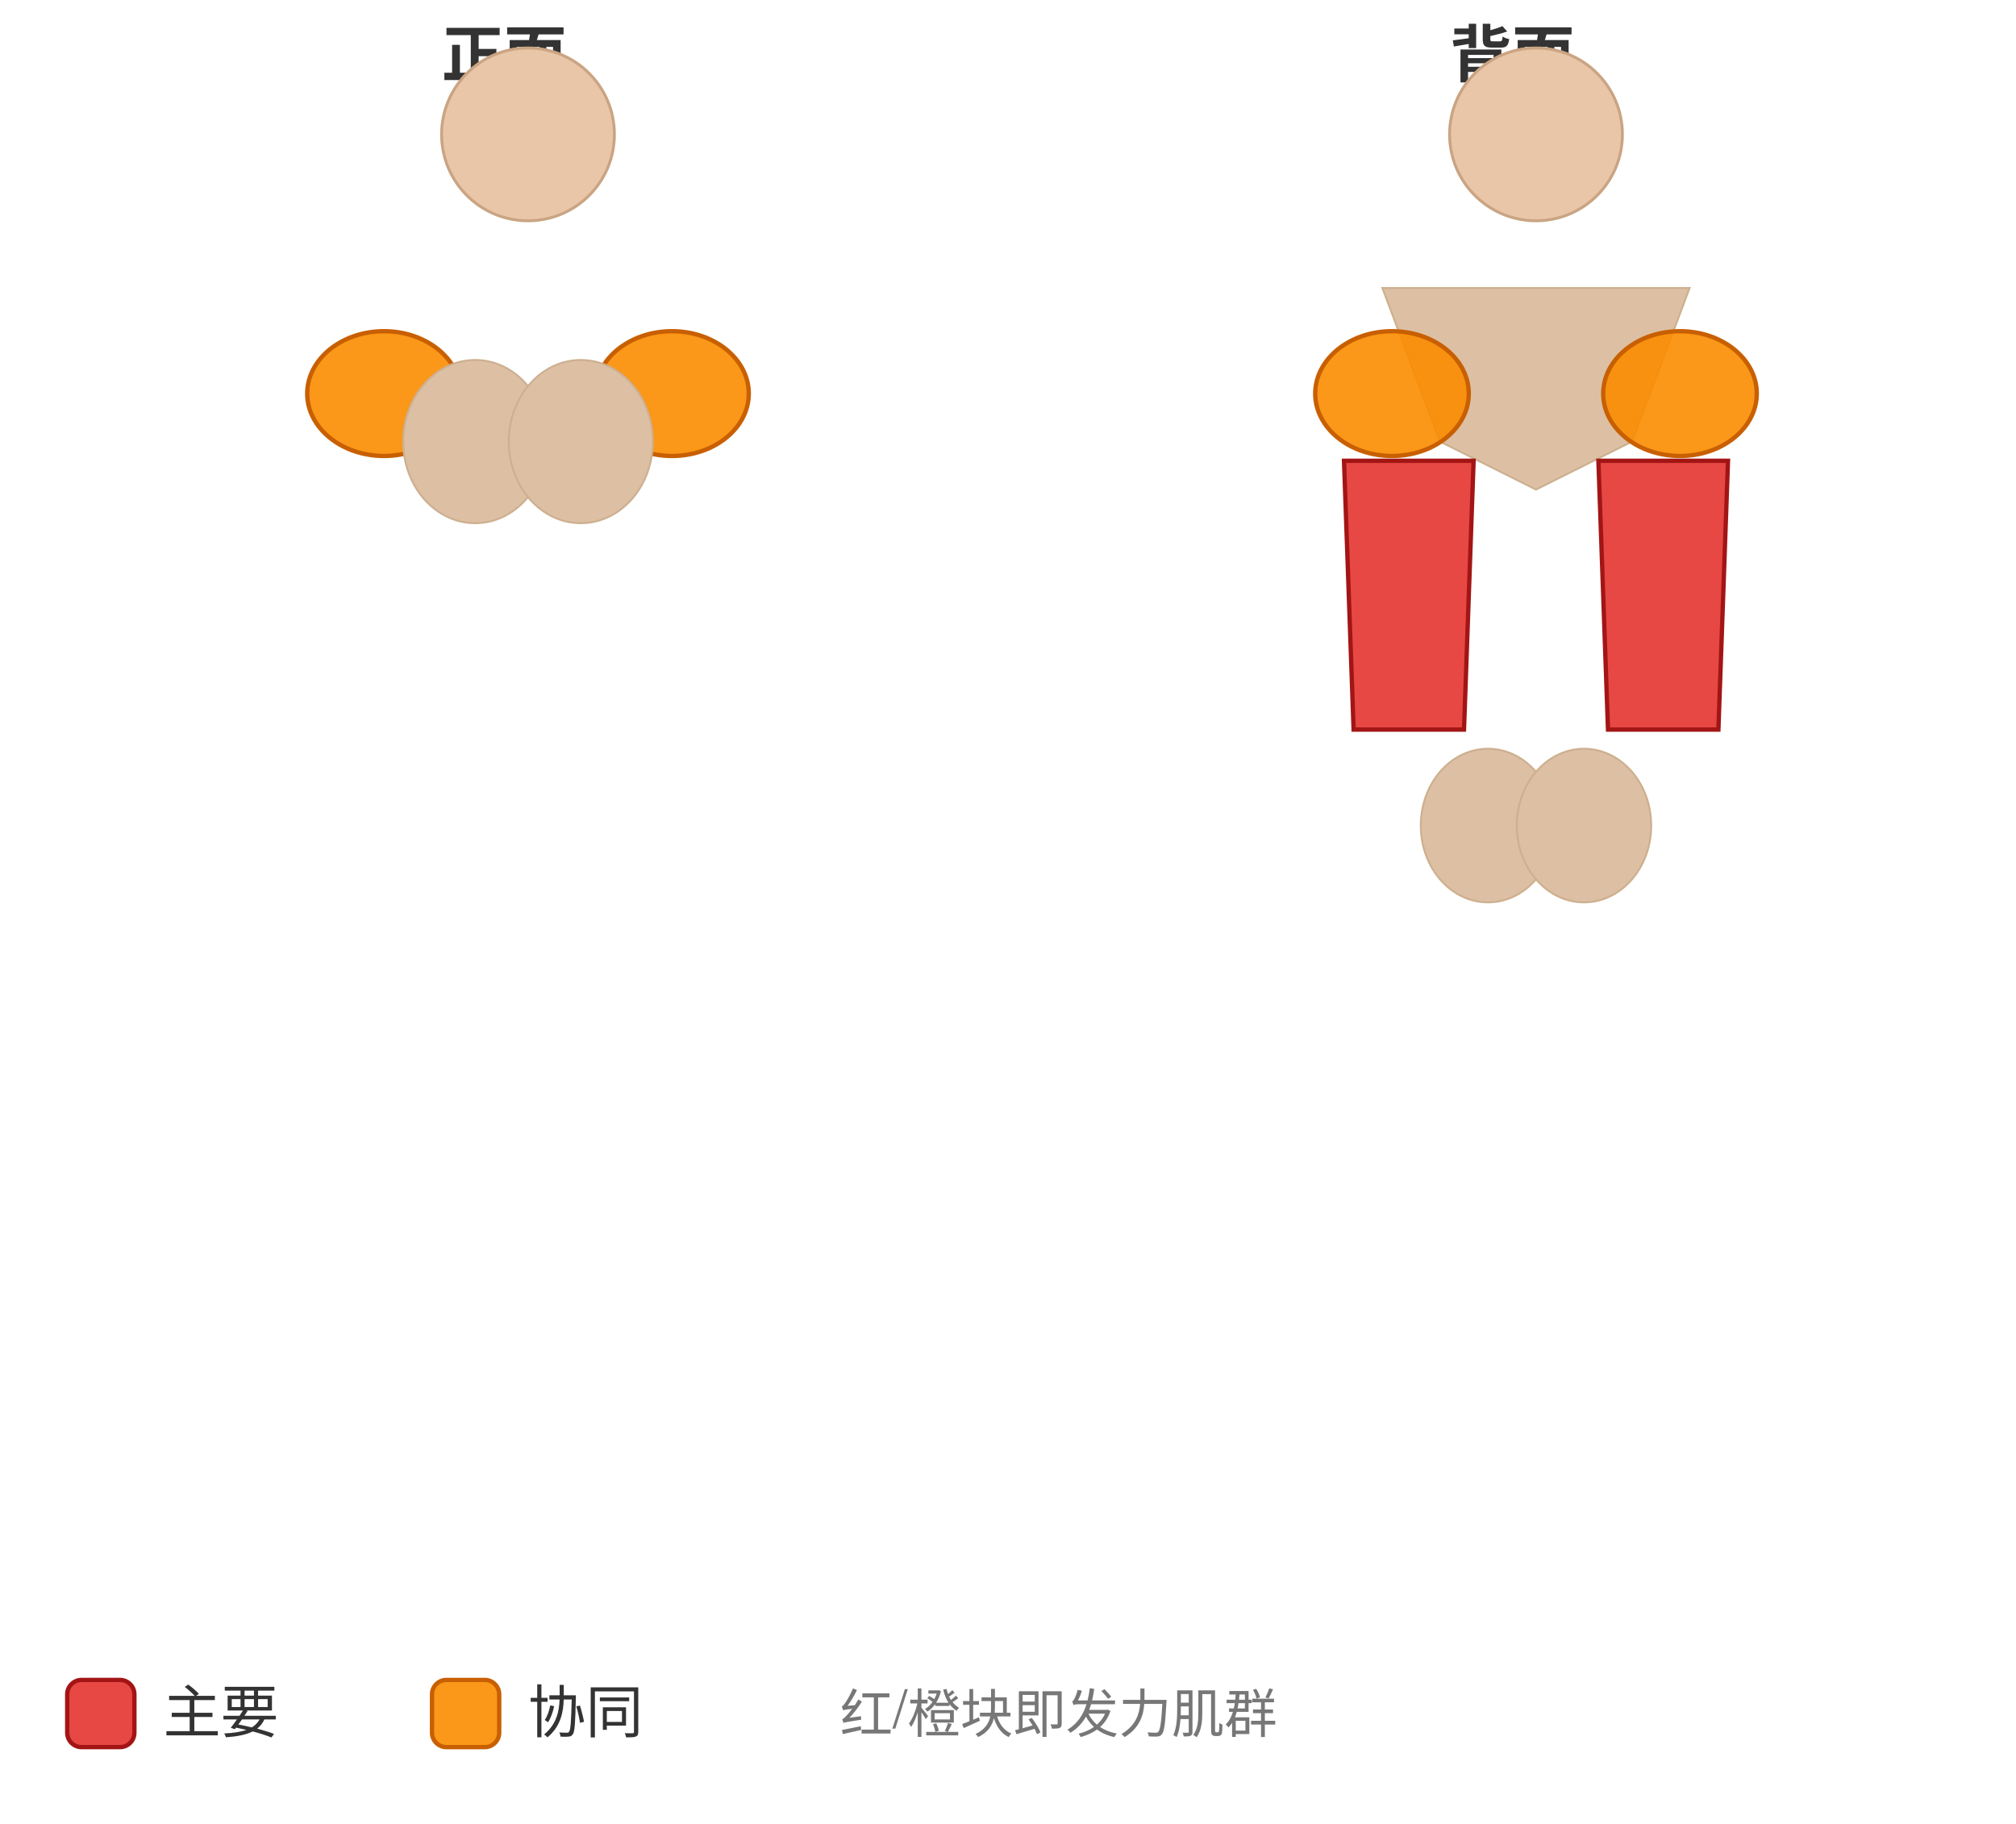
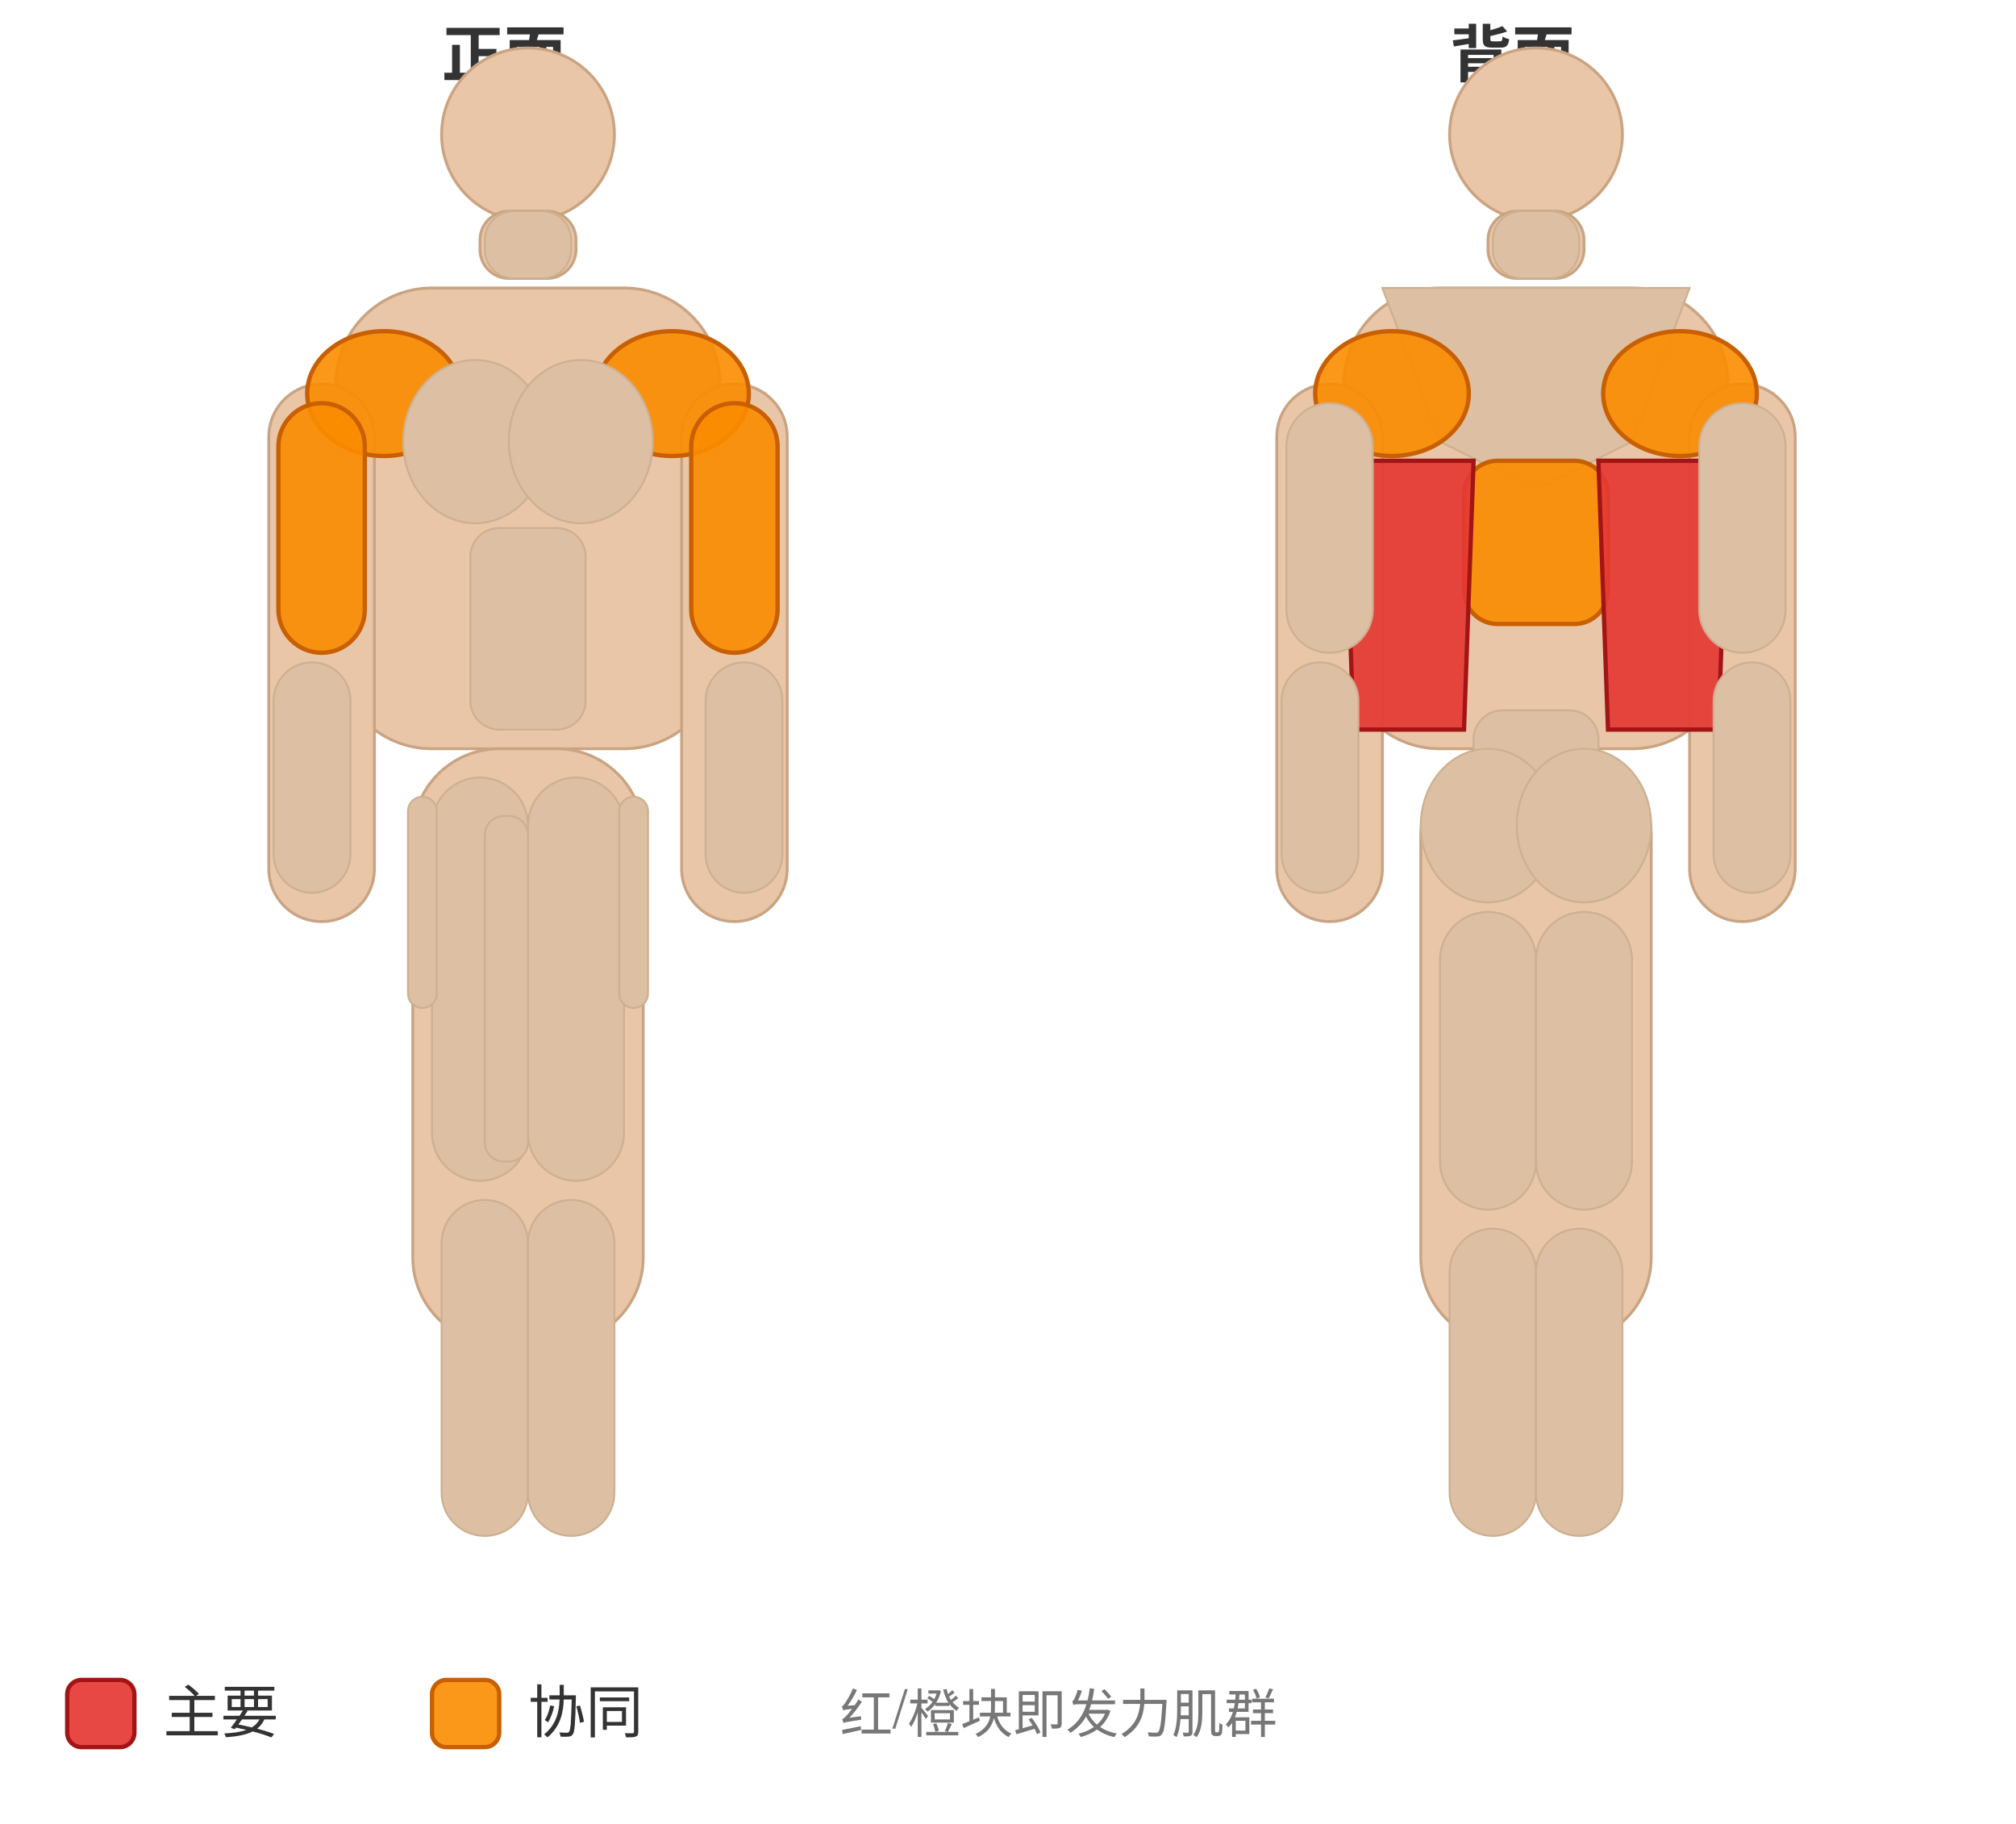
- <svg xmlns="http://www.w3.org/2000/svg" viewBox="0 0 420 380" font-family="-apple-system,Segoe UI,Helvetica,Arial,sans-serif">
+ <svg xmlns="http://www.w3.org/2000/svg" viewBox="0 0 420 380" width="420" height="380" font-family="-apple-system,Segoe UI,Helvetica,Arial,sans-serif">
  <rect width="420" height="380" fill="#ffffff" />
  <text x="105" y="16" font-size="13" font-weight="700" text-anchor="middle" fill="#333">正面</text>
  <text x="315" y="16" font-size="13" font-weight="700" text-anchor="middle" fill="#333">背面</text>
  <g transform="translate(10,0)">
    <circle fill="#e9c6a8" stroke="#caa482" stroke-width="0.6" cx="100" cy="28" r="18" />
-     <rect fill="#e9c6a8" stroke="#caa482" stroke-width="0.6" x="90" y="44" w="20" h="14" rx="6" />
-     <rect fill="#e9c6a8" stroke="#caa482" stroke-width="0.6" x="60" y="60" w="80" h="96" rx="20" />
-     <rect fill="#e9c6a8" stroke="#caa482" stroke-width="0.6" x="46" y="80" w="22" h="112" rx="11" />
-     <rect fill="#e9c6a8" stroke="#caa482" stroke-width="0.6" x="132" y="80" w="22" h="112" rx="11" />
-     <rect fill="#e9c6a8" stroke="#caa482" stroke-width="0.6" x="76" y="156" w="48" h="124" rx="18" />
-     <rect fill="#ddc0a4" stroke="#cdb090" stroke-width="0.4" x="91" y="44" w="18" h="14" rx="6" />
+     <rect fill="#e9c6a8" stroke="#caa482" stroke-width="0.6" x="90" y="44" width="20" height="14" rx="6" />
+     <rect fill="#e9c6a8" stroke="#caa482" stroke-width="0.6" x="60" y="60" width="80" height="96" rx="20" />
+     <rect fill="#e9c6a8" stroke="#caa482" stroke-width="0.6" x="46" y="80" width="22" height="112" rx="11" />
+     <rect fill="#e9c6a8" stroke="#caa482" stroke-width="0.6" x="132" y="80" width="22" height="112" rx="11" />
+     <rect fill="#e9c6a8" stroke="#caa482" stroke-width="0.6" x="76" y="156" width="48" height="124" rx="18" />
+     <rect fill="#ddc0a4" stroke="#cdb090" stroke-width="0.4" x="91" y="44" width="18" height="14" rx="6" />
    <ellipse fill="#fb8c00" fill-opacity="0.9" stroke="#c85f00" stroke-width="0.9" cx="70" cy="82" rx="16" ry="13" />
    <ellipse fill="#fb8c00" fill-opacity="0.9" stroke="#c85f00" stroke-width="0.9" cx="130" cy="82" rx="16" ry="13" />
    <ellipse fill="#ddc0a4" stroke="#cdb090" stroke-width="0.4" cx="89" cy="92" rx="15" ry="17" />
    <ellipse fill="#ddc0a4" stroke="#cdb090" stroke-width="0.4" cx="111" cy="92" rx="15" ry="17" />
-     <rect fill="#fb8c00" fill-opacity="0.9" stroke="#c85f00" stroke-width="0.9" x="48" y="84" w="18" h="52" rx="9" />
-     <rect fill="#fb8c00" fill-opacity="0.9" stroke="#c85f00" stroke-width="0.9" x="134" y="84" w="18" h="52" rx="9" />
-     <rect fill="#ddc0a4" stroke="#cdb090" stroke-width="0.4" x="47" y="138" w="16" h="48" rx="8" />
-     <rect fill="#ddc0a4" stroke="#cdb090" stroke-width="0.4" x="137" y="138" w="16" h="48" rx="8" />
-     <rect fill="#ddc0a4" stroke="#cdb090" stroke-width="0.4" x="88" y="110" w="24" h="42" rx="6" />
-     <rect fill="#ddc0a4" stroke="#cdb090" stroke-width="0.4" x="80" y="162" w="20" h="84" rx="10" />
-     <rect fill="#ddc0a4" stroke="#cdb090" stroke-width="0.4" x="100" y="162" w="20" h="84" rx="10" />
-     <rect fill="#ddc0a4" stroke="#cdb090" stroke-width="0.4" x="91" y="170" w="9" h="72" rx="4" />
-     <rect fill="#ddc0a4" stroke="#cdb090" stroke-width="0.4" x="75" y="166" w="6" h="44" rx="3" />
-     <rect fill="#ddc0a4" stroke="#cdb090" stroke-width="0.4" x="119" y="166" w="6" h="44" rx="3" />
-     <rect fill="#ddc0a4" stroke="#cdb090" stroke-width="0.4" x="82" y="250" w="18" h="70" rx="9" />
-     <rect fill="#ddc0a4" stroke="#cdb090" stroke-width="0.4" x="100" y="250" w="18" h="70" rx="9" />
+     <rect fill="#fb8c00" fill-opacity="0.9" stroke="#c85f00" stroke-width="0.9" x="48" y="84" width="18" height="52" rx="9" />
+     <rect fill="#fb8c00" fill-opacity="0.9" stroke="#c85f00" stroke-width="0.9" x="134" y="84" width="18" height="52" rx="9" />
+     <rect fill="#ddc0a4" stroke="#cdb090" stroke-width="0.4" x="47" y="138" width="16" height="48" rx="8" />
+     <rect fill="#ddc0a4" stroke="#cdb090" stroke-width="0.4" x="137" y="138" width="16" height="48" rx="8" />
+     <rect fill="#ddc0a4" stroke="#cdb090" stroke-width="0.4" x="88" y="110" width="24" height="42" rx="6" />
+     <rect fill="#ddc0a4" stroke="#cdb090" stroke-width="0.4" x="80" y="162" width="20" height="84" rx="10" />
+     <rect fill="#ddc0a4" stroke="#cdb090" stroke-width="0.4" x="100" y="162" width="20" height="84" rx="10" />
+     <rect fill="#ddc0a4" stroke="#cdb090" stroke-width="0.4" x="91" y="170" width="9" height="72" rx="4" />
+     <rect fill="#ddc0a4" stroke="#cdb090" stroke-width="0.4" x="75" y="166" width="6" height="44" rx="3" />
+     <rect fill="#ddc0a4" stroke="#cdb090" stroke-width="0.4" x="119" y="166" width="6" height="44" rx="3" />
+     <rect fill="#ddc0a4" stroke="#cdb090" stroke-width="0.4" x="82" y="250" width="18" height="70" rx="9" />
+     <rect fill="#ddc0a4" stroke="#cdb090" stroke-width="0.4" x="100" y="250" width="18" height="70" rx="9" />
  </g>
  <g transform="translate(220,0)">
    <circle fill="#e9c6a8" stroke="#caa482" stroke-width="0.6" cx="100" cy="28" r="18" />
-     <rect fill="#e9c6a8" stroke="#caa482" stroke-width="0.6" x="90" y="44" w="20" h="14" rx="6" />
-     <rect fill="#e9c6a8" stroke="#caa482" stroke-width="0.6" x="60" y="60" w="80" h="96" rx="20" />
-     <rect fill="#e9c6a8" stroke="#caa482" stroke-width="0.6" x="46" y="80" w="22" h="112" rx="11" />
-     <rect fill="#e9c6a8" stroke="#caa482" stroke-width="0.6" x="132" y="80" w="22" h="112" rx="11" />
-     <rect fill="#e9c6a8" stroke="#caa482" stroke-width="0.6" x="76" y="156" w="48" h="124" rx="18" />
-     <rect fill="#ddc0a4" stroke="#cdb090" stroke-width="0.4" x="91" y="44" w="18" h="14" rx="6" />
+     <rect fill="#e9c6a8" stroke="#caa482" stroke-width="0.6" x="90" y="44" width="20" height="14" rx="6" />
+     <rect fill="#e9c6a8" stroke="#caa482" stroke-width="0.6" x="60" y="60" width="80" height="96" rx="20" />
+     <rect fill="#e9c6a8" stroke="#caa482" stroke-width="0.6" x="46" y="80" width="22" height="112" rx="11" />
+     <rect fill="#e9c6a8" stroke="#caa482" stroke-width="0.6" x="132" y="80" width="22" height="112" rx="11" />
+     <rect fill="#e9c6a8" stroke="#caa482" stroke-width="0.6" x="76" y="156" width="48" height="124" rx="18" />
+     <rect fill="#ddc0a4" stroke="#cdb090" stroke-width="0.4" x="91" y="44" width="18" height="14" rx="6" />
    <polygon fill="#ddc0a4" stroke="#cdb090" stroke-width="0.4" points="68,60 132,60 120,92 100,102 80,92" />
    <ellipse fill="#fb8c00" fill-opacity="0.9" stroke="#c85f00" stroke-width="0.9" cx="70" cy="82" rx="16" ry="13" />
    <ellipse fill="#fb8c00" fill-opacity="0.9" stroke="#c85f00" stroke-width="0.9" cx="130" cy="82" rx="16" ry="13" />
-     <rect fill="#fb8c00" fill-opacity="0.9" stroke="#c85f00" stroke-width="0.9" x="85" y="96" w="30" h="34" rx="7" />
+     <rect fill="#fb8c00" fill-opacity="0.9" stroke="#c85f00" stroke-width="0.9" x="85" y="96" width="30" height="34" rx="7" />
    <polygon fill="#e53935" fill-opacity="0.92" stroke="#a31515" stroke-width="0.9" points="60,96 87,96 85,152 62,152" />
    <polygon fill="#e53935" fill-opacity="0.92" stroke="#a31515" stroke-width="0.9" points="113,96 140,96 138,152 115,152" />
-     <rect fill="#ddc0a4" stroke="#cdb090" stroke-width="0.4" x="87" y="148" w="26" h="18" rx="6" />
-     <rect fill="#ddc0a4" stroke="#cdb090" stroke-width="0.4" x="48" y="84" w="18" h="52" rx="9" />
-     <rect fill="#ddc0a4" stroke="#cdb090" stroke-width="0.4" x="134" y="84" w="18" h="52" rx="9" />
-     <rect fill="#ddc0a4" stroke="#cdb090" stroke-width="0.4" x="47" y="138" w="16" h="48" rx="8" />
-     <rect fill="#ddc0a4" stroke="#cdb090" stroke-width="0.4" x="137" y="138" w="16" h="48" rx="8" />
+     <rect fill="#ddc0a4" stroke="#cdb090" stroke-width="0.4" x="87" y="148" width="26" height="18" rx="6" />
+     <rect fill="#ddc0a4" stroke="#cdb090" stroke-width="0.4" x="48" y="84" width="18" height="52" rx="9" />
+     <rect fill="#ddc0a4" stroke="#cdb090" stroke-width="0.4" x="134" y="84" width="18" height="52" rx="9" />
+     <rect fill="#ddc0a4" stroke="#cdb090" stroke-width="0.4" x="47" y="138" width="16" height="48" rx="8" />
+     <rect fill="#ddc0a4" stroke="#cdb090" stroke-width="0.4" x="137" y="138" width="16" height="48" rx="8" />
    <ellipse fill="#ddc0a4" stroke="#cdb090" stroke-width="0.4" cx="90" cy="172" rx="14" ry="16" />
    <ellipse fill="#ddc0a4" stroke="#cdb090" stroke-width="0.4" cx="110" cy="172" rx="14" ry="16" />
-     <rect fill="#ddc0a4" stroke="#cdb090" stroke-width="0.4" x="80" y="190" w="20" h="62" rx="10" />
-     <rect fill="#ddc0a4" stroke="#cdb090" stroke-width="0.4" x="100" y="190" w="20" h="62" rx="10" />
-     <rect fill="#ddc0a4" stroke="#cdb090" stroke-width="0.4" x="82" y="256" w="18" h="64" rx="9" />
-     <rect fill="#ddc0a4" stroke="#cdb090" stroke-width="0.4" x="100" y="256" w="18" h="64" rx="9" />
+     <rect fill="#ddc0a4" stroke="#cdb090" stroke-width="0.4" x="80" y="190" width="20" height="62" rx="10" />
+     <rect fill="#ddc0a4" stroke="#cdb090" stroke-width="0.4" x="100" y="190" width="20" height="62" rx="10" />
+     <rect fill="#ddc0a4" stroke="#cdb090" stroke-width="0.4" x="82" y="256" width="18" height="64" rx="9" />
+     <rect fill="#ddc0a4" stroke="#cdb090" stroke-width="0.4" x="100" y="256" width="18" height="64" rx="9" />
  </g>
  <rect x="14" y="350" width="14" height="14" rx="3" fill="#e53935" fill-opacity="0.92" stroke="#a31515" stroke-width="0.9" />
  <text x="34" y="361" font-size="12" fill="#333">主要</text>
  <rect x="90" y="350" width="14" height="14" rx="3" fill="#fb8c00" fill-opacity="0.9" stroke="#c85f00" stroke-width="0.9" />
  <text x="110" y="361" font-size="12" fill="#333">协同</text>
  <text x="175" y="361" font-size="11" fill="#777">红/橙块即发力肌群</text>
</svg>
